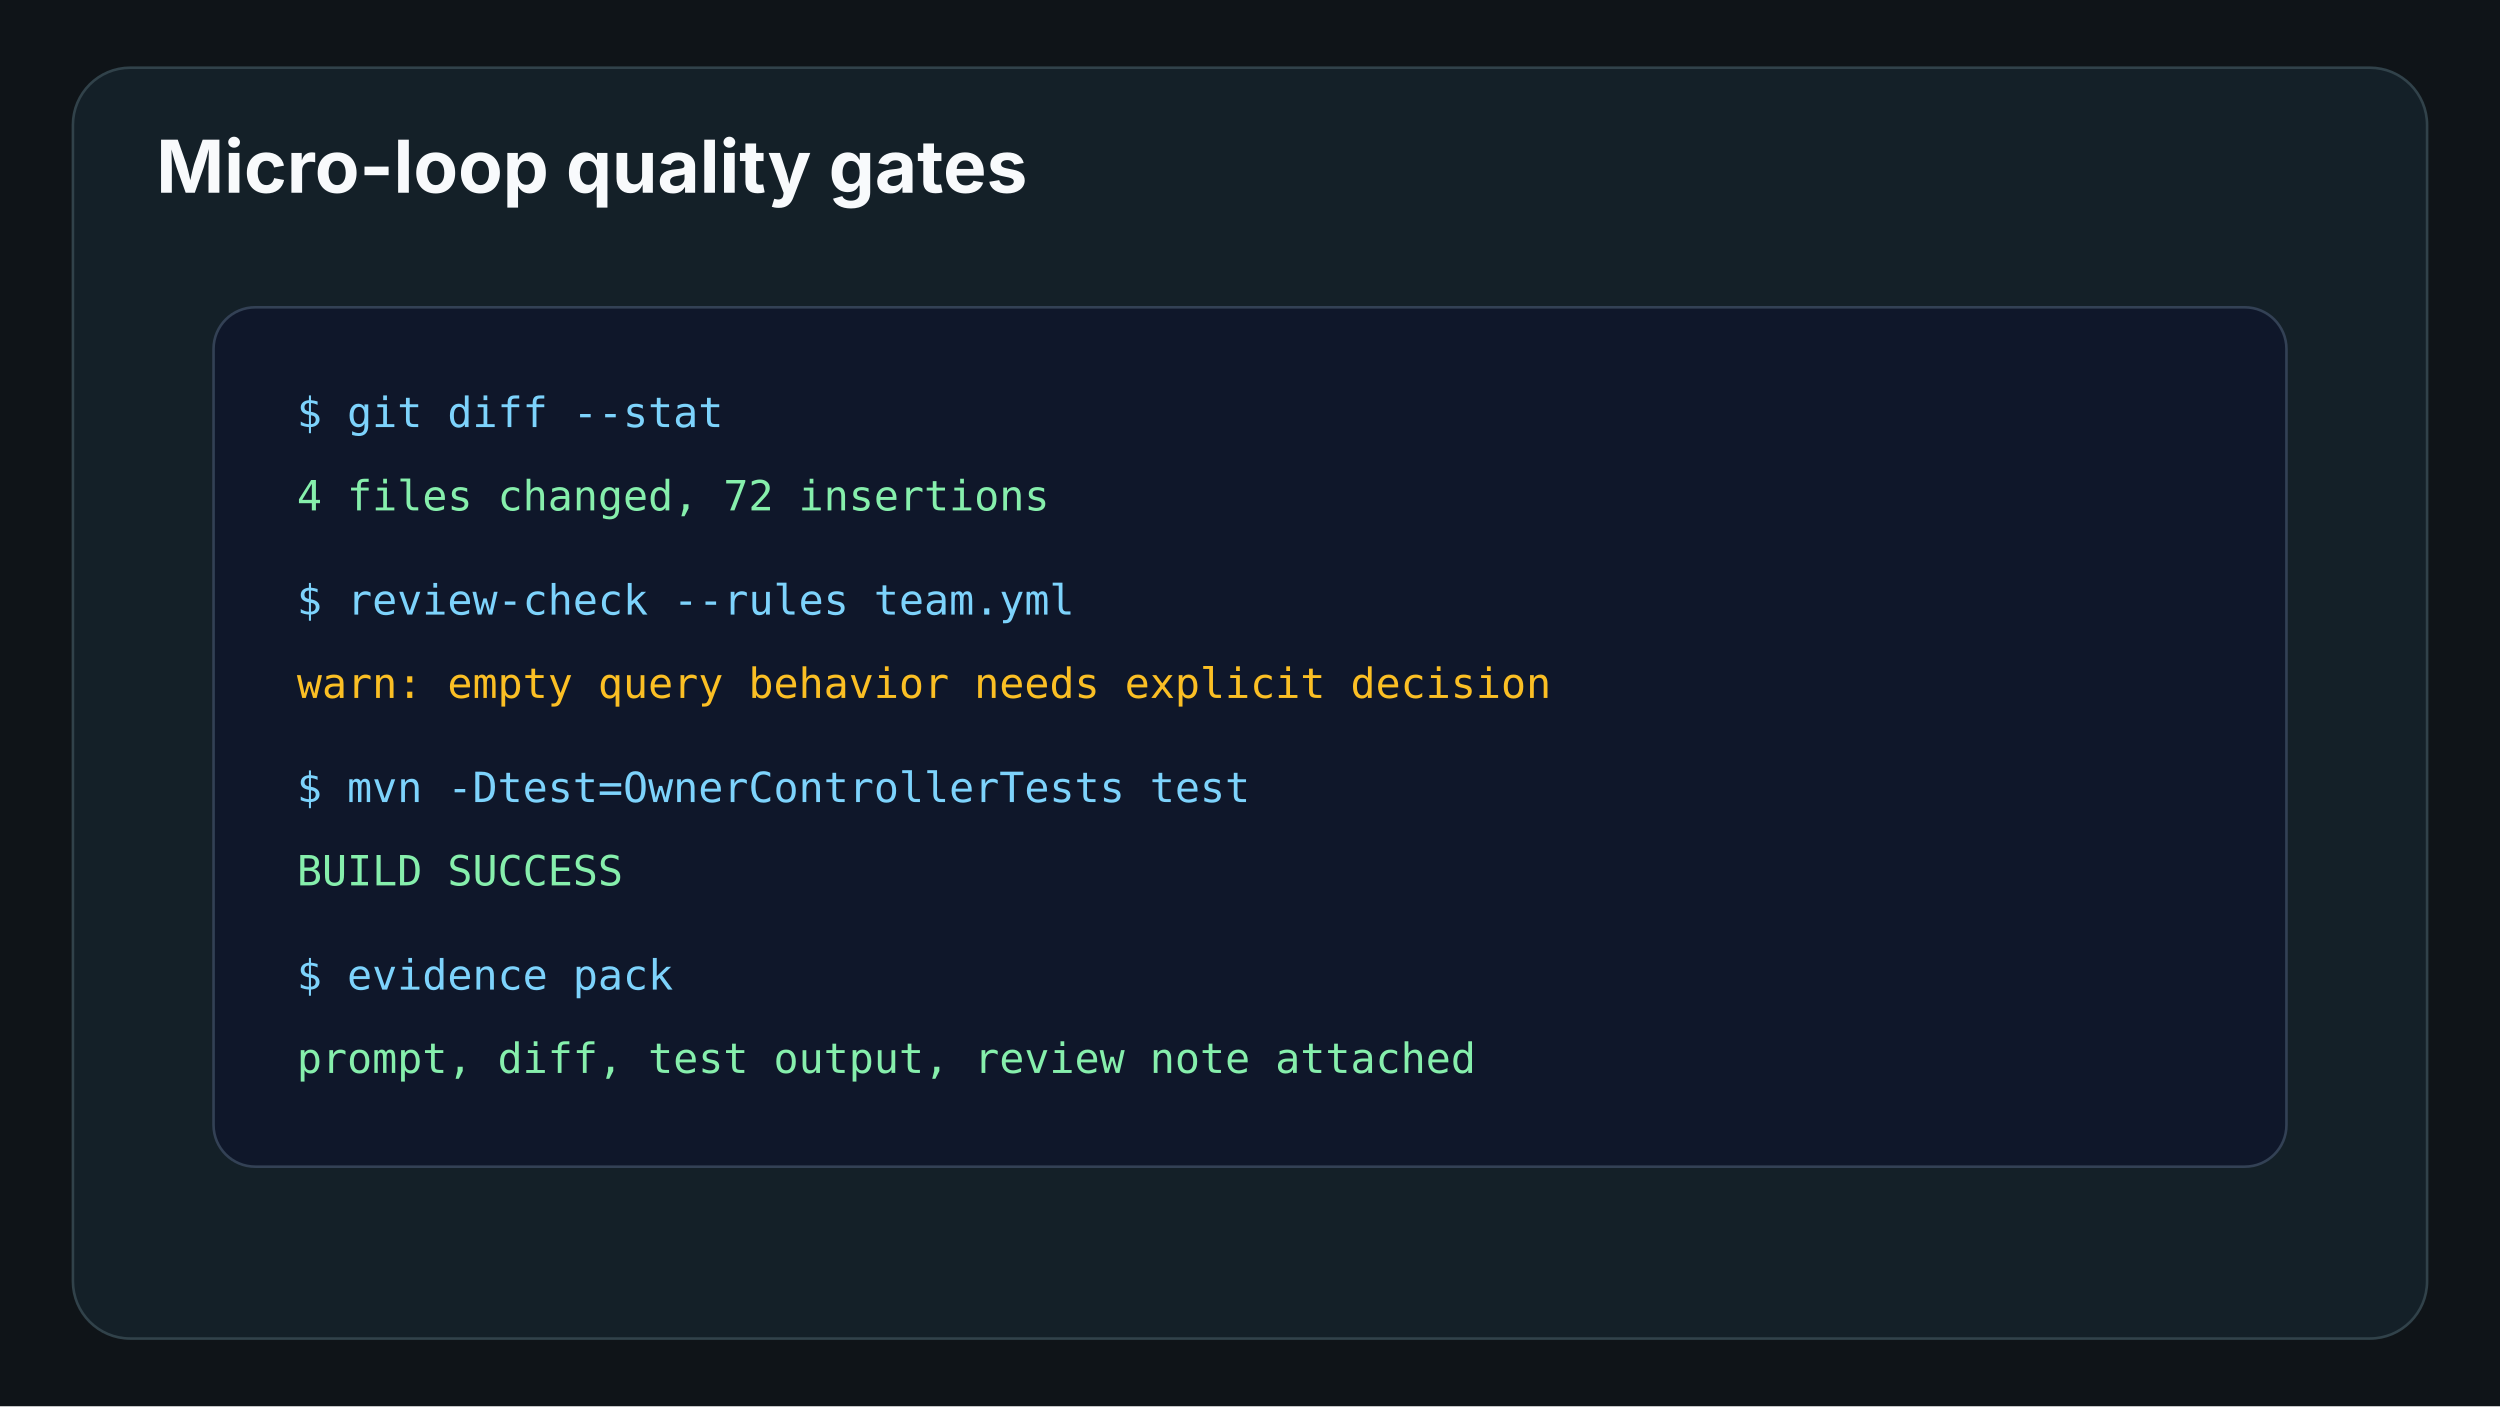
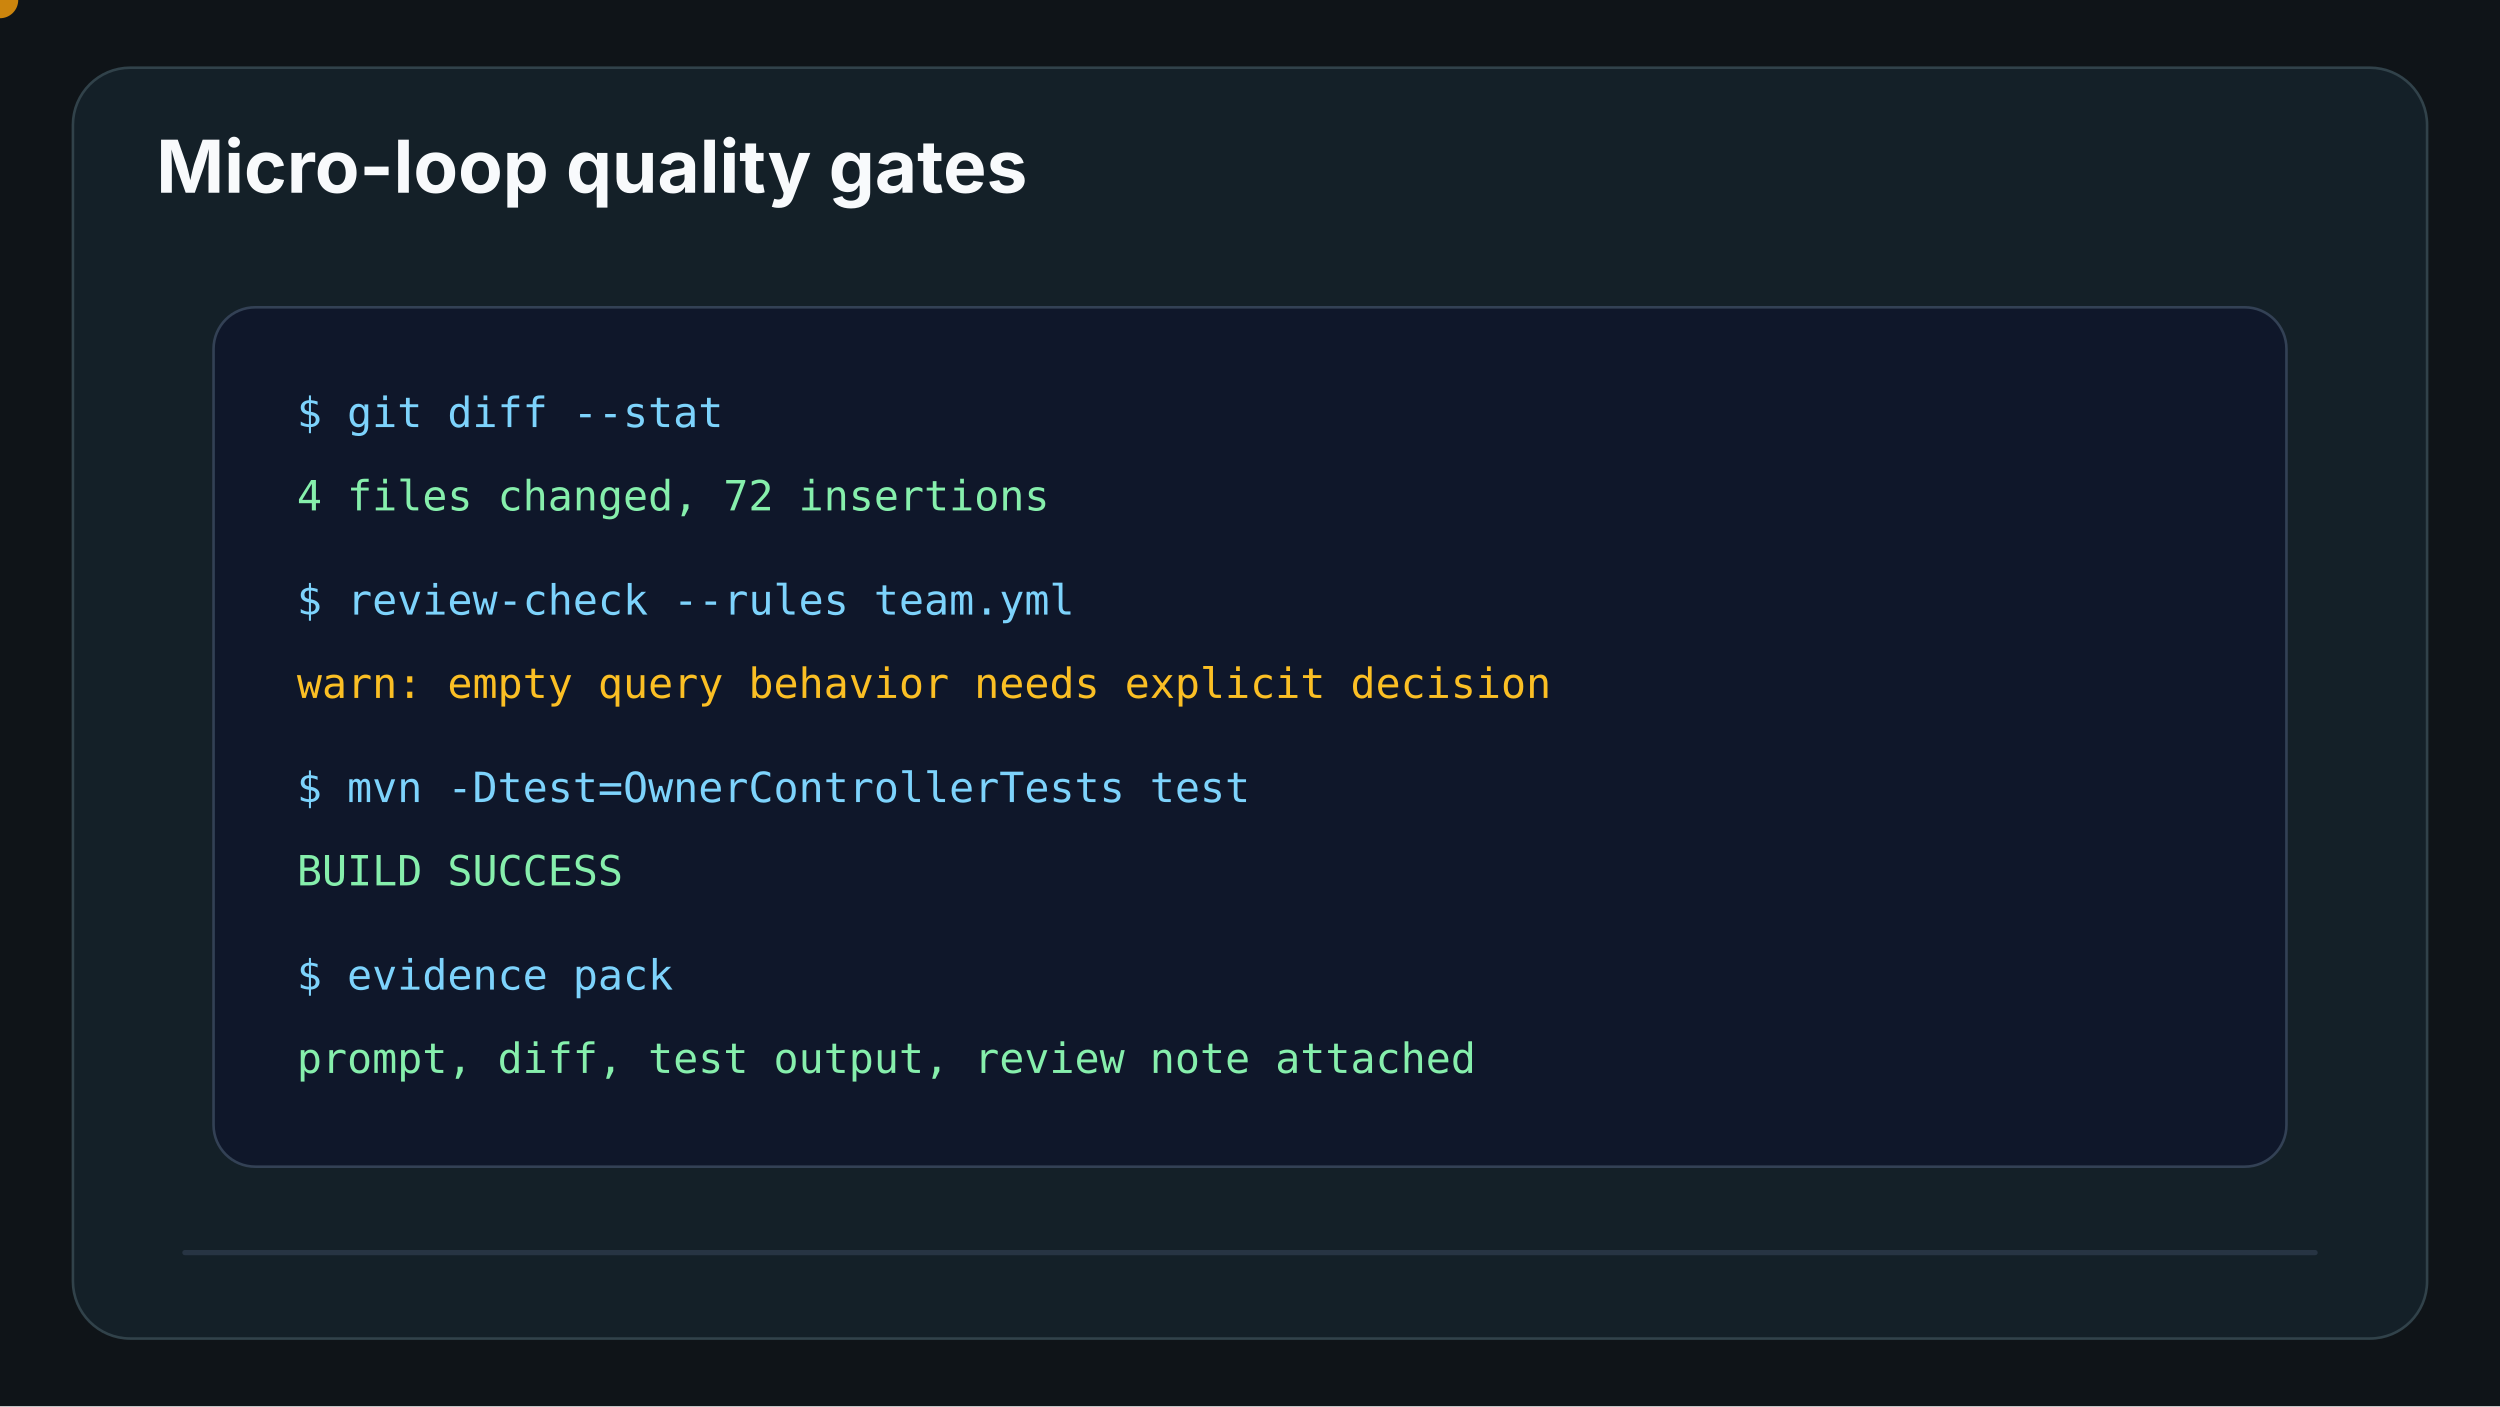
<svg xmlns="http://www.w3.org/2000/svg" width="960" height="540" viewBox="0 0 960 540">
  <rect width="960" height="540" fill="#0f1418" />
  <rect x="28" y="26" width="904" height="488" rx="22" fill="#142028" stroke="#31424a" />
  <text x="60" y="74" font-family="Inter,Arial,sans-serif" font-size="28" font-weight="700" fill="#f8fafc">Micro-loop quality gates</text>
  <rect x="82" y="118" width="796" height="330" rx="16" fill="#0f172a" stroke="#334155" />
  <g font-family="ui-monospace,Menlo,monospace" font-size="16">
    <text x="114" y="164" fill="#7dd3fc">$ git diff --stat</text>
    <text x="114" y="196" fill="#86efac">4 files changed, 72 insertions</text>
    <text x="114" y="236" fill="#7dd3fc">$ review-check --rules team.yml</text>
    <text x="114" y="268" fill="#fbbf24">warn: empty query behavior needs explicit decision</text>
    <text x="114" y="308" fill="#7dd3fc">$ mvn -Dtest=OwnerControllerTests test</text>
    <text x="114" y="340" fill="#86efac">BUILD SUCCESS</text>
    <text x="114" y="380" fill="#7dd3fc">$ evidence pack</text>
    <text x="114" y="412" fill="#86efac">prompt, diff, test output, review note attached</text>
  </g>
+   <g data-auto-motion="subtle-runner" opacity="0.82">
+     <circle r="7" fill="#f59e0b">
+       <animateMotion dur="5.2s" repeatCount="indefinite" path="M80 486 H880" />
+     </circle>
+     <rect x="70" y="480" width="820" height="2" rx="1" fill="#334155" opacity="0.75" />
+   </g>
</svg>
